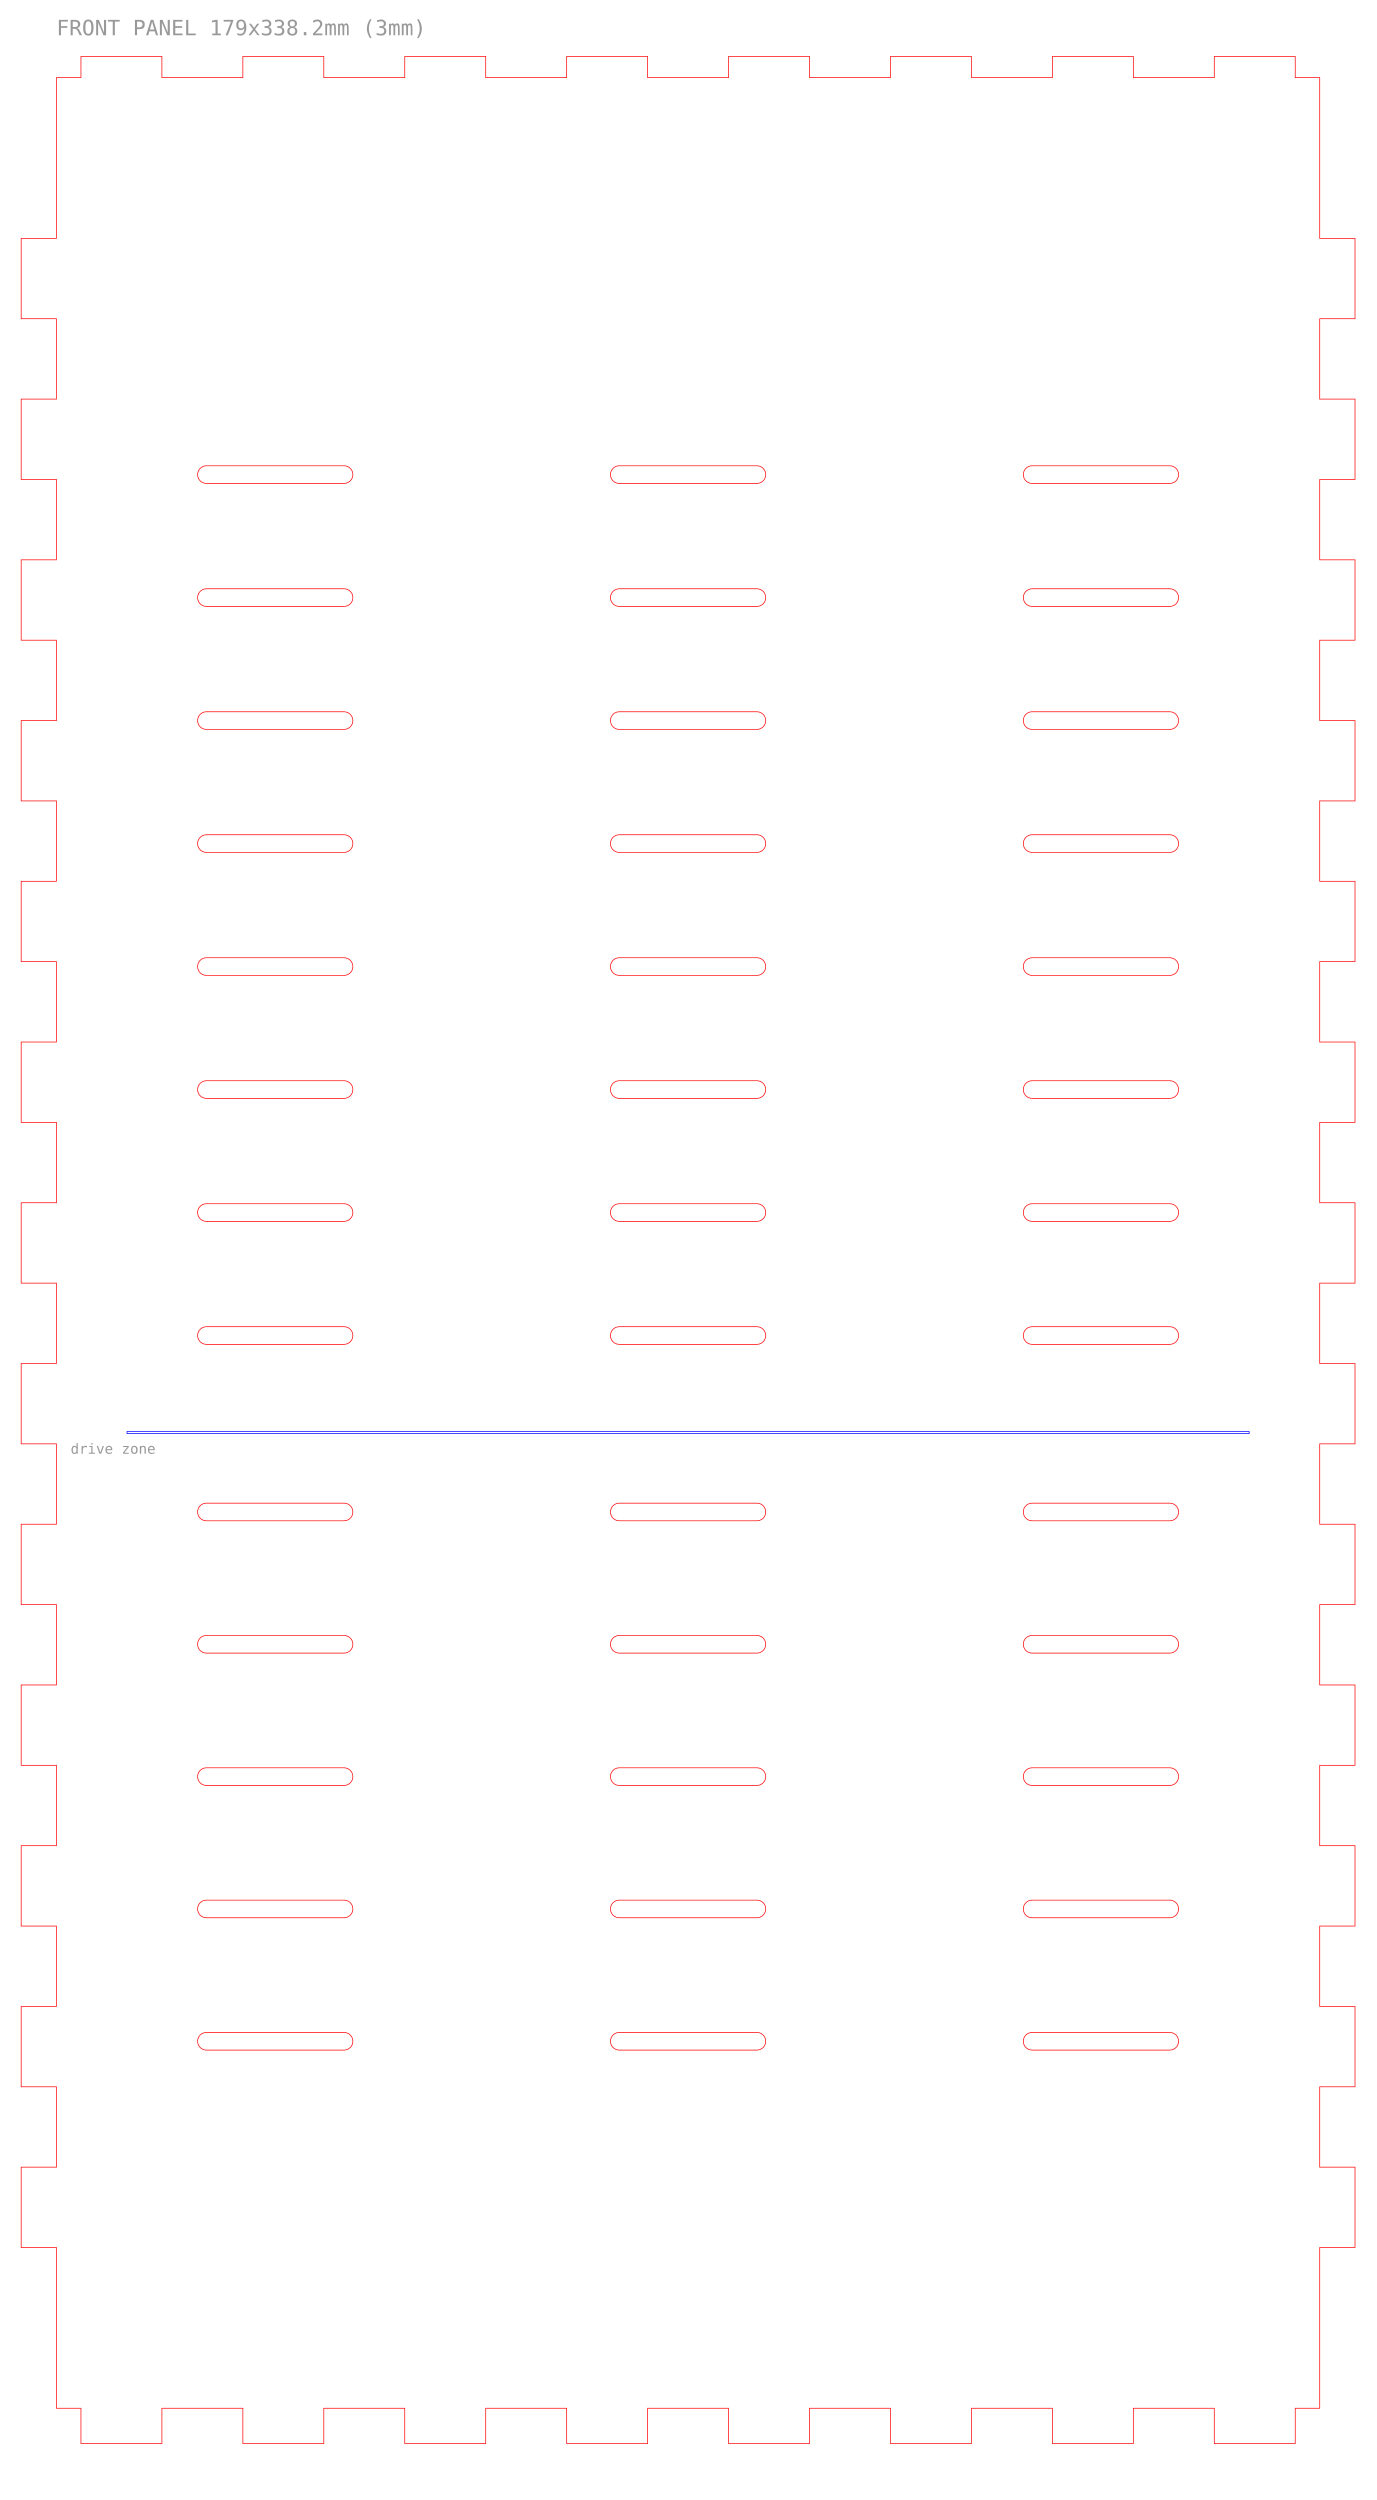
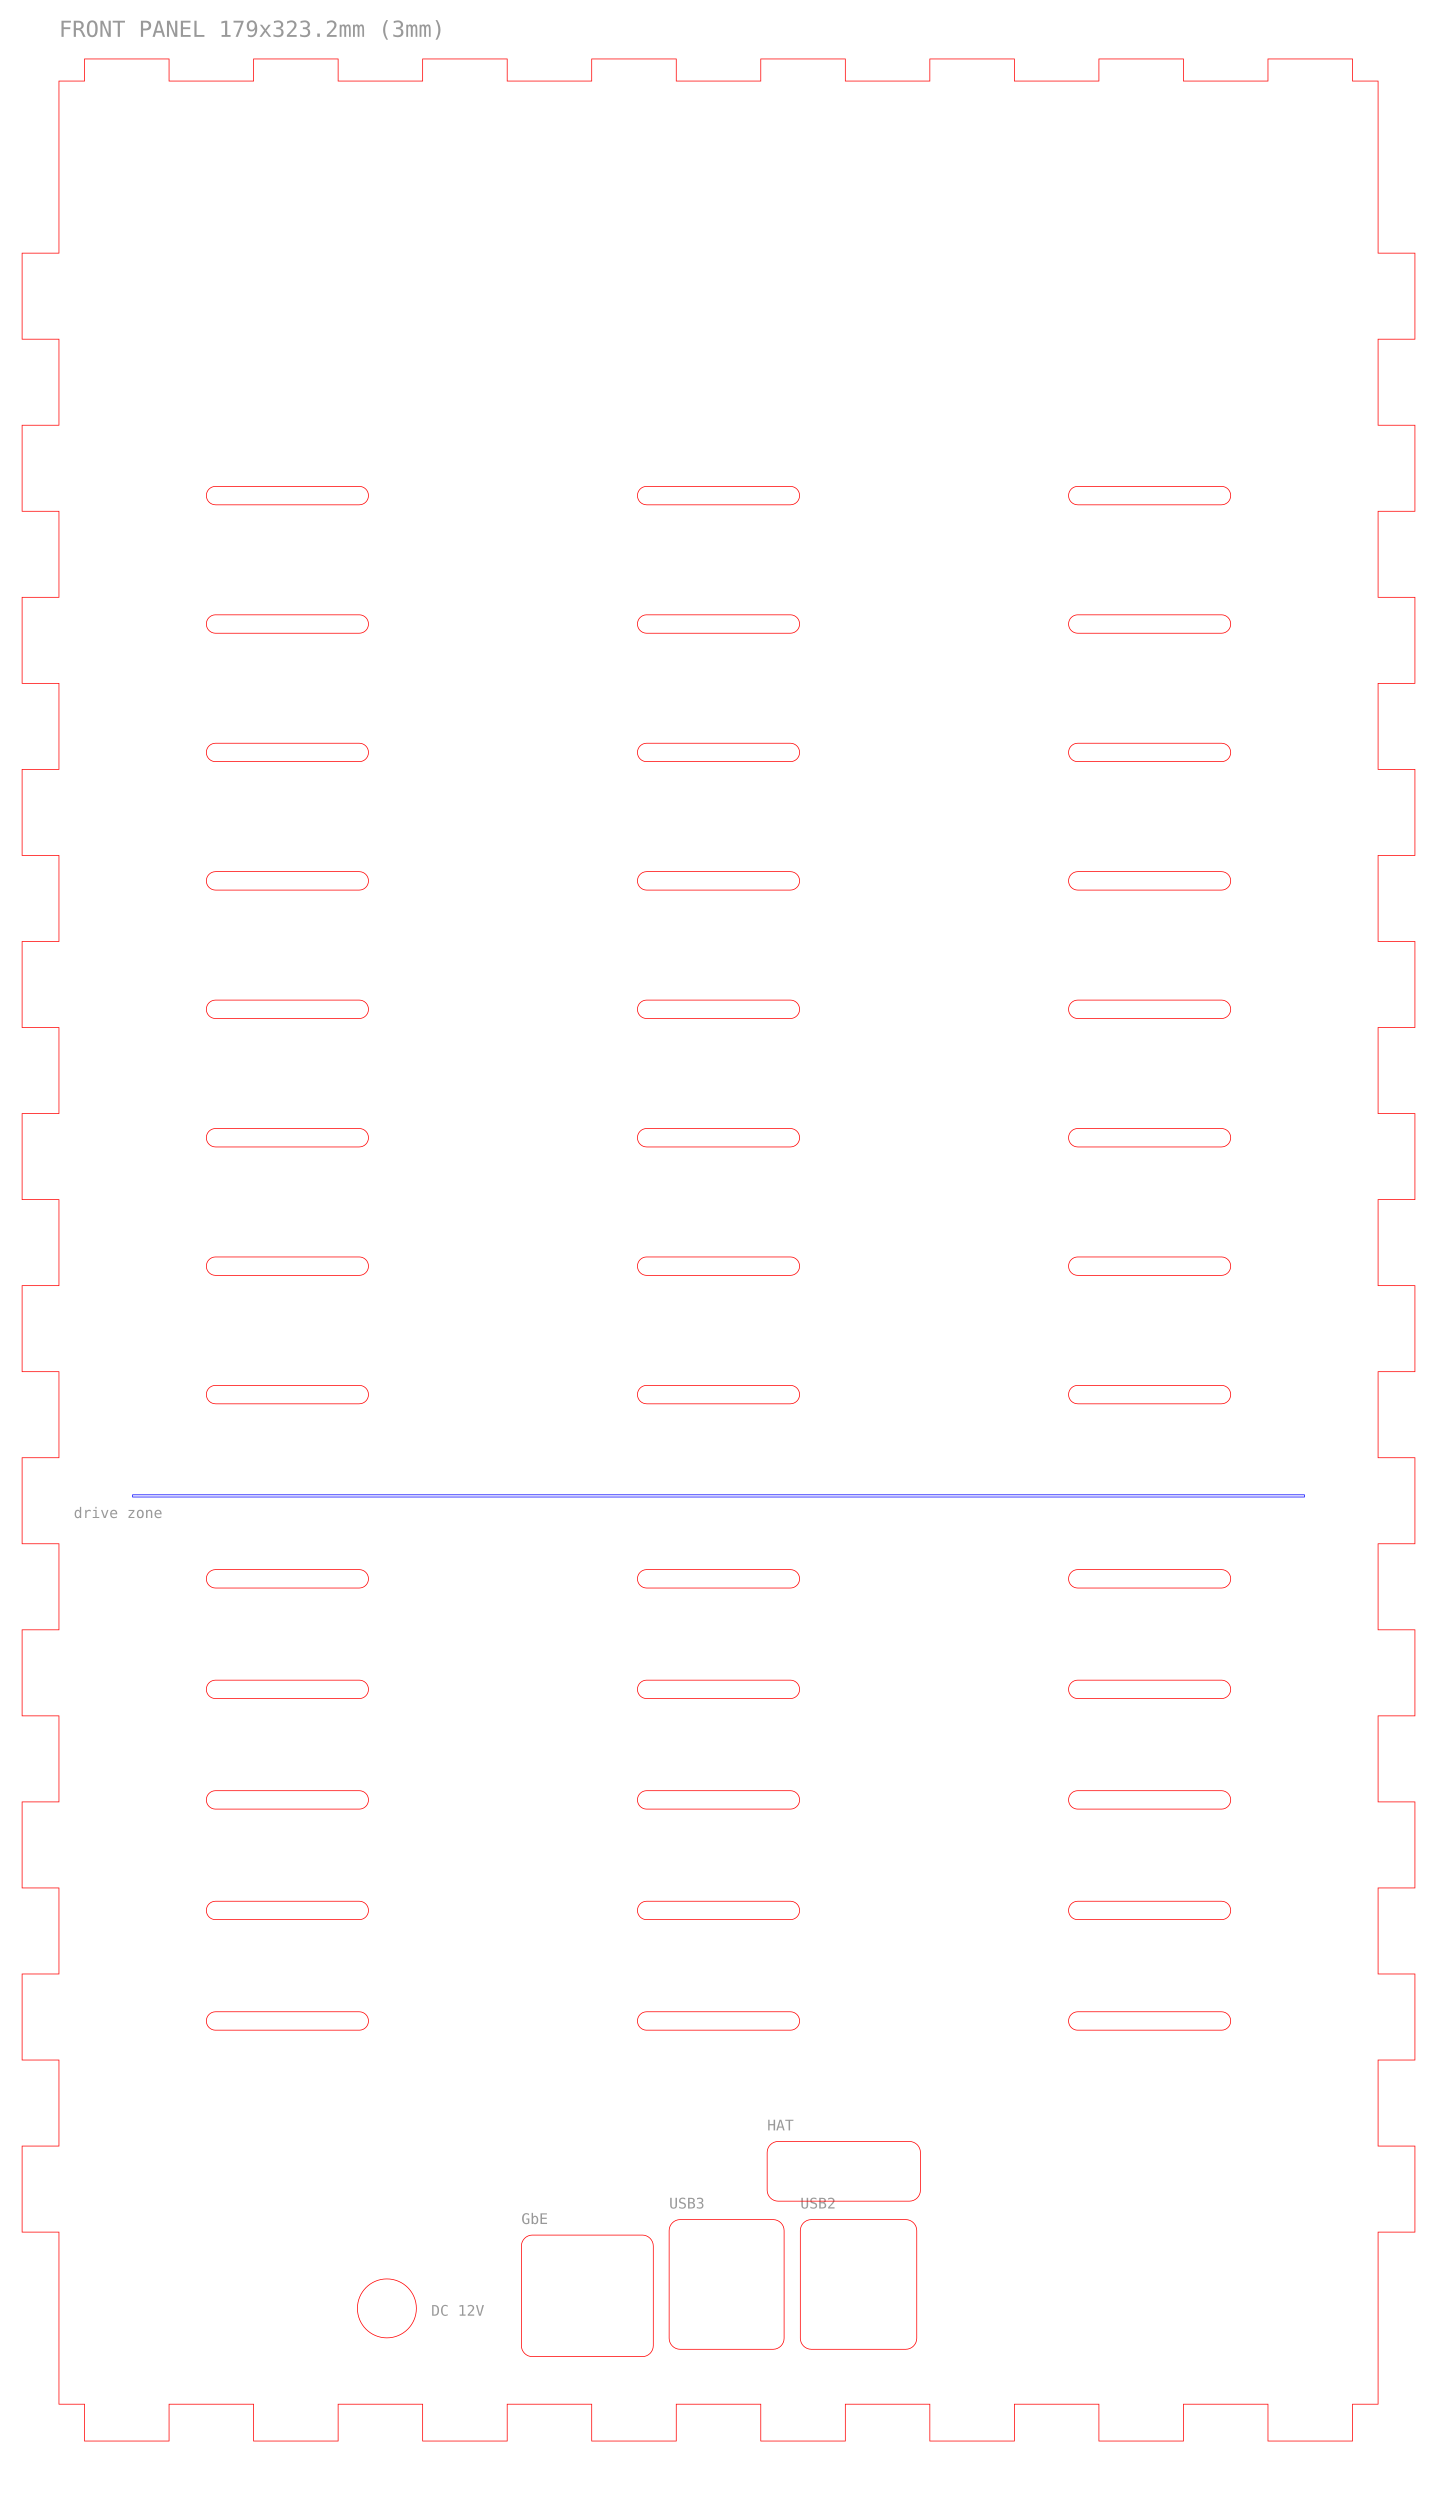
- <svg xmlns="http://www.w3.org/2000/svg" width="195mm" height="354.24mm" viewBox="0 0 195 354.24">
-   <text x="8" y="5" font-size="3" fill="#999" font-family="monospace">FRONT PANEL 179x338.2mm (3mm)</text>
-   <path d="M 8,11 L 11.471,11 L 11.471,8 L 22.941,8 L 22.941,11 L 34.412,11 L 34.412,8 L 45.882,8 L 45.882,11 L 57.353,11 L 57.353,8 L 68.824,8 L 68.824,11 L 80.294,11 L 80.294,8 L 91.765,8 L 91.765,11 L 103.235,11 L 103.235,8 L 114.706,8 L 114.706,11 L 126.176,11 L 126.176,8 L 137.647,8 L 137.647,11 L 149.118,11 L 149.118,8 L 160.588,8 L 160.588,11 L 172.059,11 L 172.059,8 L 183.529,8 L 183.529,11 L 187,11 L 187,22.388 L 187,33.775 L 192,33.775 L 192,45.163 L 187,45.163 L 187,56.55 L 192,56.55 L 192,67.938 L 187,67.938 L 187,79.326 L 192,79.326 L 192,90.713 L 187,90.713 L 187,102.101 L 192,102.101 L 192,113.488 L 187,113.488 L 187,124.876 L 192,124.876 L 192,136.263 L 187,136.263 L 187,147.651 L 192,147.651 L 192,159.039 L 187,159.039 L 187,170.426 L 192,170.426 L 192,181.814 L 187,181.814 L 187,193.201 L 192,193.201 L 192,204.589 L 187,204.589 L 187,215.977 L 192,215.977 L 192,227.364 L 187,227.364 L 187,238.752 L 192,238.752 L 192,250.139 L 187,250.139 L 187,261.527 L 192,261.527 L 192,272.914 L 187,272.914 L 187,284.302 L 192,284.302 L 192,295.69 L 187,295.69 L 187,307.077 L 192,307.077 L 192,318.465 L 187,318.465 L 187,329.852 L 187,341.24 L 183.529,341.24 L 183.529,346.24 L 172.059,346.24 L 172.059,341.24 L 160.588,341.24 L 160.588,346.24 L 149.118,346.24 L 149.118,341.24 L 137.647,341.24 L 137.647,346.24 L 126.176,346.24 L 126.176,341.24 L 114.706,341.24 L 114.706,346.24 L 103.235,346.24 L 103.235,341.24 L 91.765,341.24 L 91.765,346.24 L 80.294,346.24 L 80.294,341.24 L 68.824,341.24 L 68.824,346.24 L 57.353,346.24 L 57.353,341.24 L 45.882,341.24 L 45.882,346.24 L 34.412,346.24 L 34.412,341.24 L 22.941,341.24 L 22.941,346.24 L 11.471,346.24 L 11.471,341.24 L 8,341.24 L 8,329.852 L 8,318.465 L 3,318.465 L 3,307.077 L 8,307.077 L 8,295.69 L 3,295.69 L 3,284.302 L 8,284.302 L 8,272.914 L 3,272.914 L 3,261.527 L 8,261.527 L 8,250.139 L 3,250.139 L 3,238.752 L 8,238.752 L 8,227.364 L 3,227.364 L 3,215.977 L 8,215.977 L 8,204.589 L 3,204.589 L 3,193.201 L 8,193.201 L 8,181.814 L 3,181.814 L 3,170.426 L 8,170.426 L 8,159.039 L 3,159.039 L 3,147.651 L 8,147.651 L 8,136.263 L 3,136.263 L 3,124.876 L 8,124.876 L 8,113.488 L 3,113.488 L 3,102.101 L 8,102.101 L 8,90.713 L 3,90.713 L 3,79.326 L 8,79.326 L 8,67.938 L 3,67.938 L 3,56.55 L 8,56.55 L 8,45.163 L 3,45.163 L 3,33.775 L 8,33.775 L 8,22.388 Z" fill="none" stroke="#ff0000" stroke-width="0.1" />
+ <svg xmlns="http://www.w3.org/2000/svg" width="195mm" height="339.24mm" viewBox="0 0 195 339.24">
+   <text x="8" y="5" font-size="3" fill="#999" font-family="monospace">FRONT PANEL 179x323.2mm (3mm)</text>
+   <path d="M 8,11 L 11.471,11 L 11.471,8 L 22.941,8 L 22.941,11 L 34.412,11 L 34.412,8 L 45.882,8 L 45.882,11 L 57.353,11 L 57.353,8 L 68.824,8 L 68.824,11 L 80.294,11 L 80.294,8 L 91.765,8 L 91.765,11 L 103.235,11 L 103.235,8 L 114.706,8 L 114.706,11 L 126.176,11 L 126.176,8 L 137.647,8 L 137.647,11 L 149.118,11 L 149.118,8 L 160.588,8 L 160.588,11 L 172.059,11 L 172.059,8 L 183.529,8 L 183.529,11 L 187,11 L 187,22.676 L 187,34.351 L 192,34.351 L 192,46.027 L 187,46.027 L 187,57.702 L 192,57.702 L 192,69.378 L 187,69.378 L 187,81.053 L 192,81.053 L 192,92.729 L 187,92.729 L 187,104.404 L 192,104.404 L 192,116.08 L 187,116.08 L 187,127.756 L 192,127.756 L 192,139.431 L 187,139.431 L 187,151.107 L 192,151.107 L 192,162.782 L 187,162.782 L 187,174.458 L 192,174.458 L 192,186.133 L 187,186.133 L 187,197.809 L 192,197.809 L 192,209.484 L 187,209.484 L 187,221.16 L 192,221.16 L 192,232.836 L 187,232.836 L 187,244.511 L 192,244.511 L 192,256.187 L 187,256.187 L 187,267.862 L 192,267.862 L 192,279.538 L 187,279.538 L 187,291.213 L 192,291.213 L 192,302.889 L 187,302.889 L 187,314.564 L 187,326.24 L 183.529,326.24 L 183.529,331.24 L 172.059,331.24 L 172.059,326.24 L 160.588,326.24 L 160.588,331.24 L 149.118,331.24 L 149.118,326.24 L 137.647,326.24 L 137.647,331.24 L 126.176,331.24 L 126.176,326.24 L 114.706,326.24 L 114.706,331.24 L 103.235,331.24 L 103.235,326.24 L 91.765,326.24 L 91.765,331.24 L 80.294,331.24 L 80.294,326.24 L 68.824,326.24 L 68.824,331.24 L 57.353,331.24 L 57.353,326.24 L 45.882,326.24 L 45.882,331.24 L 34.412,331.24 L 34.412,326.24 L 22.941,326.24 L 22.941,331.24 L 11.471,331.24 L 11.471,326.24 L 8,326.24 L 8,314.564 L 8,302.889 L 3,302.889 L 3,291.213 L 8,291.213 L 8,279.538 L 3,279.538 L 3,267.862 L 8,267.862 L 8,256.187 L 3,256.187 L 3,244.511 L 8,244.511 L 8,232.836 L 3,232.836 L 3,221.16 L 8,221.16 L 8,209.484 L 3,209.484 L 3,197.809 L 8,197.809 L 8,186.133 L 3,186.133 L 3,174.458 L 8,174.458 L 8,162.782 L 3,162.782 L 3,151.107 L 8,151.107 L 8,139.431 L 3,139.431 L 3,127.756 L 8,127.756 L 8,116.08 L 3,116.08 L 3,104.404 L 8,104.404 L 8,92.729 L 3,92.729 L 3,81.053 L 8,81.053 L 8,69.378 L 3,69.378 L 3,57.702 L 8,57.702 L 8,46.027 L 3,46.027 L 3,34.351 L 8,34.351 L 8,22.676 Z" fill="none" stroke="#ff0000" stroke-width="0.1" />
+   <rect x="70.75" y="303.29" width="17.9" height="16.5" rx="1.5" ry="1.5" fill="none" stroke="#ff0000" stroke-width="0.1" />
+   <text x="70.75" y="301.79" font-size="2" fill="#999" font-family="monospace">GbE</text>
+   <rect x="90.8" y="301.19" width="15.6" height="17.6" rx="1.5" ry="1.5" fill="none" stroke="#ff0000" stroke-width="0.1" />
+   <text x="90.8" y="299.69" font-size="2" fill="#999" font-family="monospace">USB3</text>
+   <rect x="108.6" y="301.19" width="15.8" height="17.6" rx="1.5" ry="1.5" fill="none" stroke="#ff0000" stroke-width="0.1" />
+   <text x="108.6" y="299.69" font-size="2" fill="#999" font-family="monospace">USB2</text>
+   <rect x="104.1" y="290.59" width="20.8" height="8.1" rx="1.5" ry="1.5" fill="none" stroke="#ff0000" stroke-width="0.1" />
+   <text x="104.1" y="289.09" font-size="2" fill="#999" font-family="monospace">HAT</text>
+   <circle cx="52.5" cy="313.24" r="4" fill="none" stroke="#ff0000" stroke-width="0.1" />
+   <text x="58.5" y="314.24" font-size="2" fill="#999" font-family="monospace">DC 12V</text>
  <rect x="18" y="202.84" width="159" height="0.3" fill="none" stroke="#0000ff" stroke-width="0.1" />
  <text x="10" y="205.99" font-size="2" fill="#999" font-family="monospace">drive zone</text>
-   <rect x="28" y="287.99" width="22" height="2.5" rx="1.25" ry="1.25" fill="none" stroke="#ff0000" stroke-width="0.1" />
-   <rect x="86.5" y="287.99" width="22" height="2.5" rx="1.25" ry="1.25" fill="none" stroke="#ff0000" stroke-width="0.1" />
-   <rect x="145" y="287.99" width="22" height="2.5" rx="1.25" ry="1.25" fill="none" stroke="#ff0000" stroke-width="0.1" />
-   <rect x="28" y="269.24" width="22" height="2.5" rx="1.25" ry="1.25" fill="none" stroke="#ff0000" stroke-width="0.1" />
-   <rect x="86.5" y="269.24" width="22" height="2.5" rx="1.25" ry="1.25" fill="none" stroke="#ff0000" stroke-width="0.1" />
-   <rect x="145" y="269.24" width="22" height="2.5" rx="1.25" ry="1.25" fill="none" stroke="#ff0000" stroke-width="0.1" />
-   <rect x="28" y="250.49" width="22" height="2.5" rx="1.25" ry="1.25" fill="none" stroke="#ff0000" stroke-width="0.1" />
-   <rect x="86.5" y="250.49" width="22" height="2.5" rx="1.25" ry="1.25" fill="none" stroke="#ff0000" stroke-width="0.1" />
-   <rect x="145" y="250.49" width="22" height="2.5" rx="1.25" ry="1.25" fill="none" stroke="#ff0000" stroke-width="0.1" />
-   <rect x="28" y="231.74" width="22" height="2.5" rx="1.25" ry="1.25" fill="none" stroke="#ff0000" stroke-width="0.1" />
-   <rect x="86.5" y="231.74" width="22" height="2.5" rx="1.25" ry="1.25" fill="none" stroke="#ff0000" stroke-width="0.1" />
-   <rect x="145" y="231.74" width="22" height="2.5" rx="1.25" ry="1.25" fill="none" stroke="#ff0000" stroke-width="0.1" />
+   <rect x="28" y="272.99" width="22" height="2.5" rx="1.25" ry="1.25" fill="none" stroke="#ff0000" stroke-width="0.1" />
+   <rect x="86.5" y="272.99" width="22" height="2.5" rx="1.25" ry="1.25" fill="none" stroke="#ff0000" stroke-width="0.1" />
+   <rect x="145" y="272.99" width="22" height="2.5" rx="1.25" ry="1.25" fill="none" stroke="#ff0000" stroke-width="0.1" />
+   <rect x="28" y="257.99" width="22" height="2.5" rx="1.25" ry="1.25" fill="none" stroke="#ff0000" stroke-width="0.1" />
+   <rect x="86.5" y="257.99" width="22" height="2.5" rx="1.25" ry="1.25" fill="none" stroke="#ff0000" stroke-width="0.1" />
+   <rect x="145" y="257.99" width="22" height="2.5" rx="1.25" ry="1.25" fill="none" stroke="#ff0000" stroke-width="0.1" />
+   <rect x="28" y="242.99" width="22" height="2.5" rx="1.25" ry="1.25" fill="none" stroke="#ff0000" stroke-width="0.1" />
+   <rect x="86.5" y="242.99" width="22" height="2.5" rx="1.25" ry="1.25" fill="none" stroke="#ff0000" stroke-width="0.1" />
+   <rect x="145" y="242.99" width="22" height="2.5" rx="1.25" ry="1.25" fill="none" stroke="#ff0000" stroke-width="0.1" />
+   <rect x="28" y="227.99" width="22" height="2.5" rx="1.25" ry="1.25" fill="none" stroke="#ff0000" stroke-width="0.1" />
+   <rect x="86.5" y="227.99" width="22" height="2.5" rx="1.25" ry="1.25" fill="none" stroke="#ff0000" stroke-width="0.1" />
+   <rect x="145" y="227.99" width="22" height="2.5" rx="1.25" ry="1.25" fill="none" stroke="#ff0000" stroke-width="0.1" />
  <rect x="28" y="212.99" width="22" height="2.5" rx="1.25" ry="1.25" fill="none" stroke="#ff0000" stroke-width="0.1" />
  <rect x="86.5" y="212.99" width="22" height="2.5" rx="1.25" ry="1.25" fill="none" stroke="#ff0000" stroke-width="0.1" />
  <rect x="145" y="212.99" width="22" height="2.5" rx="1.25" ry="1.25" fill="none" stroke="#ff0000" stroke-width="0.1" />
  <rect x="28" y="187.99" width="22" height="2.5" rx="1.25" ry="1.25" fill="none" stroke="#ff0000" stroke-width="0.1" />
  <rect x="86.5" y="187.99" width="22" height="2.5" rx="1.25" ry="1.25" fill="none" stroke="#ff0000" stroke-width="0.1" />
  <rect x="145" y="187.99" width="22" height="2.5" rx="1.25" ry="1.25" fill="none" stroke="#ff0000" stroke-width="0.1" />
  <rect x="28" y="170.563" width="22" height="2.5" rx="1.25" ry="1.25" fill="none" stroke="#ff0000" stroke-width="0.1" />
  <rect x="86.5" y="170.563" width="22" height="2.5" rx="1.25" ry="1.25" fill="none" stroke="#ff0000" stroke-width="0.1" />
  <rect x="145" y="170.563" width="22" height="2.5" rx="1.25" ry="1.25" fill="none" stroke="#ff0000" stroke-width="0.1" />
  <rect x="28" y="153.136" width="22" height="2.5" rx="1.25" ry="1.25" fill="none" stroke="#ff0000" stroke-width="0.1" />
  <rect x="86.5" y="153.136" width="22" height="2.5" rx="1.25" ry="1.25" fill="none" stroke="#ff0000" stroke-width="0.1" />
  <rect x="145" y="153.136" width="22" height="2.5" rx="1.25" ry="1.25" fill="none" stroke="#ff0000" stroke-width="0.1" />
  <rect x="28" y="135.709" width="22" height="2.5" rx="1.25" ry="1.25" fill="none" stroke="#ff0000" stroke-width="0.1" />
  <rect x="86.5" y="135.709" width="22" height="2.5" rx="1.25" ry="1.25" fill="none" stroke="#ff0000" stroke-width="0.1" />
  <rect x="145" y="135.709" width="22" height="2.5" rx="1.25" ry="1.25" fill="none" stroke="#ff0000" stroke-width="0.1" />
  <rect x="28" y="118.281" width="22" height="2.5" rx="1.25" ry="1.25" fill="none" stroke="#ff0000" stroke-width="0.1" />
  <rect x="86.5" y="118.281" width="22" height="2.5" rx="1.25" ry="1.25" fill="none" stroke="#ff0000" stroke-width="0.1" />
  <rect x="145" y="118.281" width="22" height="2.5" rx="1.25" ry="1.25" fill="none" stroke="#ff0000" stroke-width="0.1" />
  <rect x="28" y="100.854" width="22" height="2.5" rx="1.25" ry="1.25" fill="none" stroke="#ff0000" stroke-width="0.1" />
  <rect x="86.5" y="100.854" width="22" height="2.5" rx="1.25" ry="1.25" fill="none" stroke="#ff0000" stroke-width="0.1" />
  <rect x="145" y="100.854" width="22" height="2.5" rx="1.25" ry="1.25" fill="none" stroke="#ff0000" stroke-width="0.1" />
  <rect x="28" y="83.427" width="22" height="2.5" rx="1.25" ry="1.25" fill="none" stroke="#ff0000" stroke-width="0.1" />
  <rect x="86.5" y="83.427" width="22" height="2.5" rx="1.25" ry="1.25" fill="none" stroke="#ff0000" stroke-width="0.1" />
  <rect x="145" y="83.427" width="22" height="2.5" rx="1.25" ry="1.25" fill="none" stroke="#ff0000" stroke-width="0.1" />
  <rect x="28" y="66" width="22" height="2.5" rx="1.25" ry="1.25" fill="none" stroke="#ff0000" stroke-width="0.1" />
  <rect x="86.5" y="66" width="22" height="2.5" rx="1.25" ry="1.25" fill="none" stroke="#ff0000" stroke-width="0.1" />
  <rect x="145" y="66" width="22" height="2.5" rx="1.25" ry="1.25" fill="none" stroke="#ff0000" stroke-width="0.1" />
</svg>
